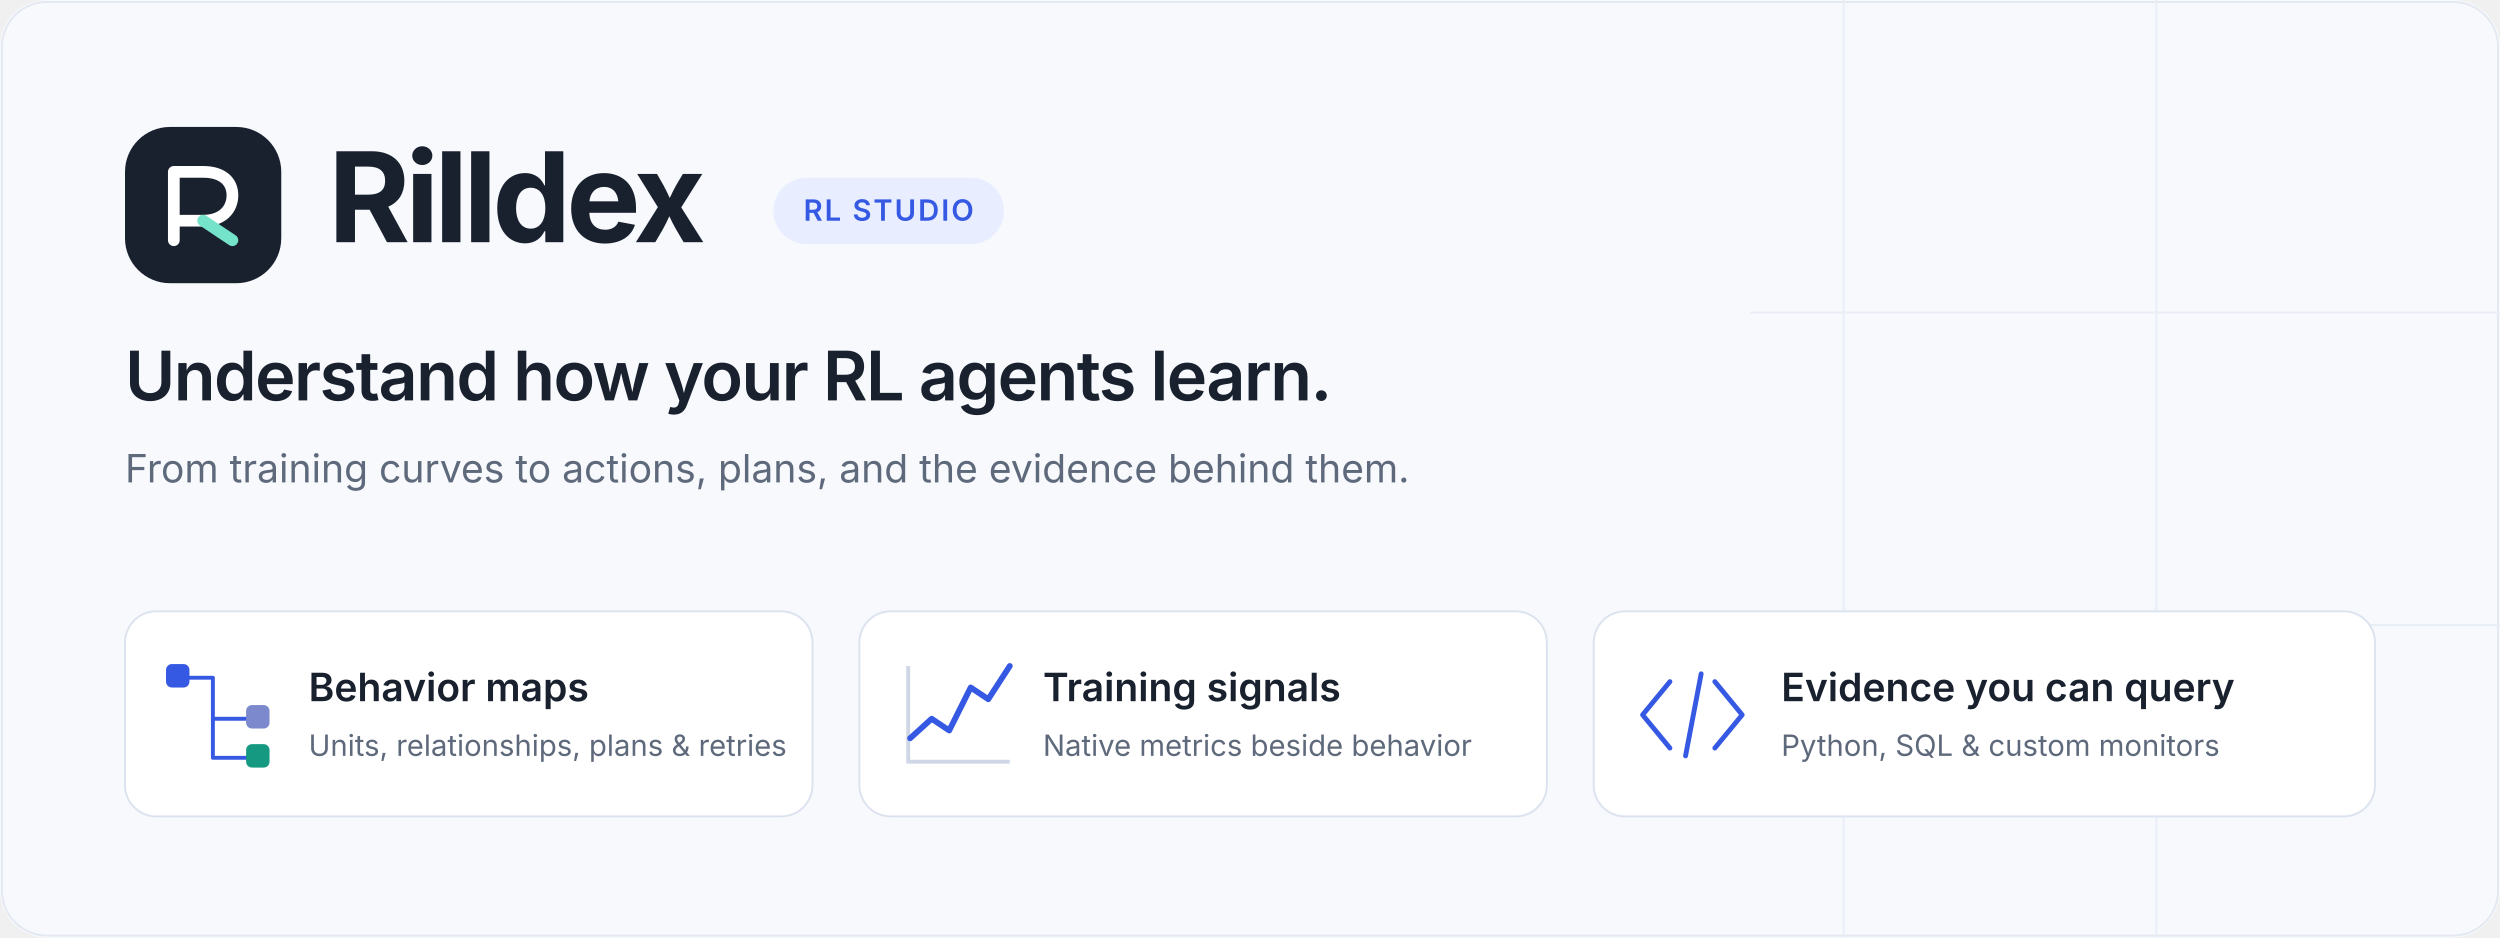
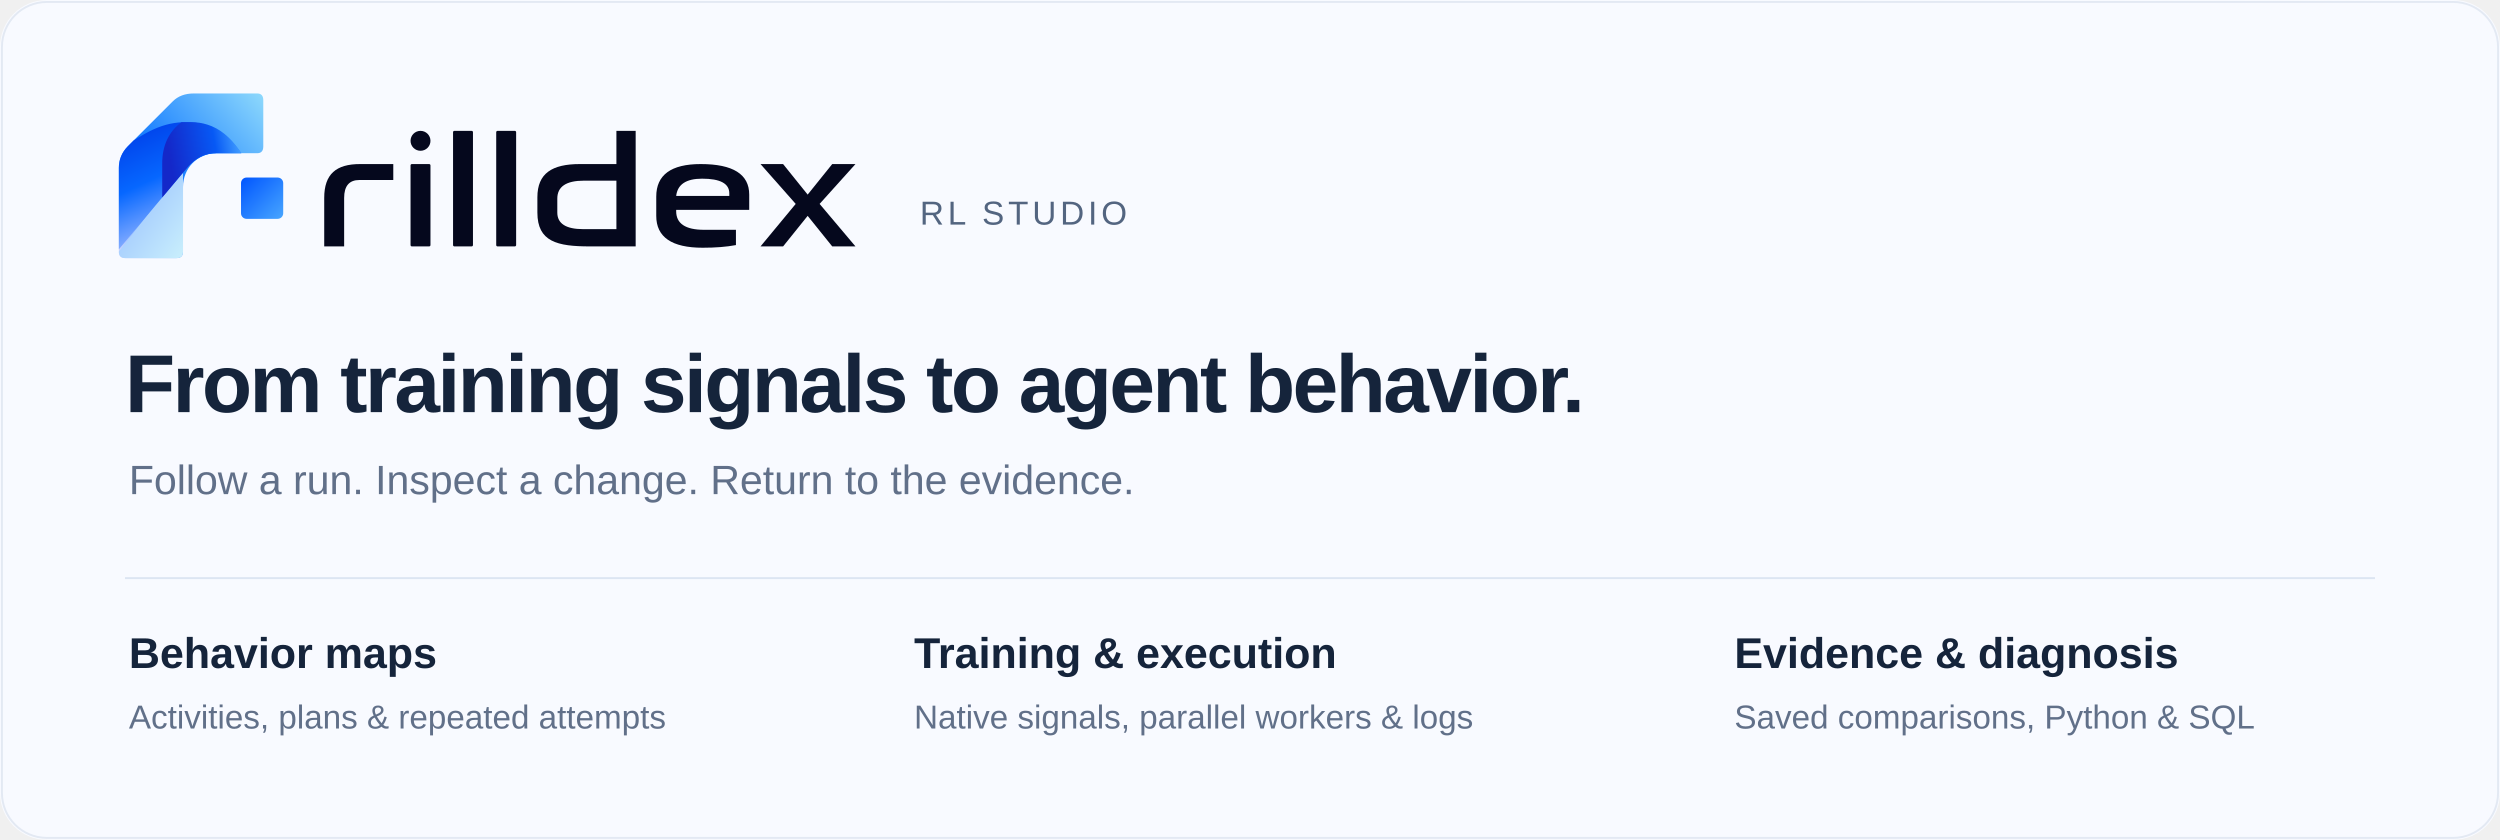
- <svg xmlns="http://www.w3.org/2000/svg" width="1280" height="480" viewBox="0 0 1280 480" fill="none" role="img" aria-labelledby="title desc">
-   <rect width="1280" height="480" rx="24" fill="#F7F9FC" />
-   <rect x="1" y="1" width="1278" height="478" rx="23" stroke="#E3E8F1" />
-   <path d="M944 0V480M1104 0V480M1280 160H896M1280 320H896" stroke="#E9EEF7" />
-   <g transform="translate(64 65)">
-     <rect width="80" height="80" rx="23" fill="#19212F" />
-     <path d="M25 58V23H40C50 23 55 28 55 35S50 48 40 48H25" stroke="white" stroke-width="6" stroke-linecap="round" stroke-linejoin="round" />
-     <path d="M40 48L55 58" stroke="#75E2CA" stroke-width="6" stroke-linecap="round" />
-   </g>
-   <g font-family="Segoe UI, Inter, Arial, sans-serif">
-     <text x="168" y="124" fill="#19212F" font-size="64" font-weight="700" letter-spacing="-2.5">Rilldex</text>
-     <rect x="396" y="91" width="118" height="34" rx="17" fill="#E8EDFF" />
-     <text x="455" y="113" text-anchor="middle" fill="#3659E3" font-size="15" font-weight="600" letter-spacing="1">RL STUDIO</text>
-     <text x="64" y="205" fill="#19212F" font-size="35" font-weight="600" letter-spacing="-.8">Understand how your RL agents learn.</text>
-     <text x="64" y="247" fill="#5E697B" font-size="20">From training curves to actions, plans, and the evidence behind them.</text>
-     <g transform="translate(64 313)">
-       <rect width="352" height="105" rx="16" fill="white" stroke="#DCE3EF" />
-       <path d="M27 34H45V55H65M45 34V75H65" stroke="#3659E3" stroke-width="2" stroke-linejoin="round" />
-       <rect x="21" y="27" width="12" height="12" rx="3" fill="#3659E3" />
-       <rect x="62" y="48" width="12" height="12" rx="3" fill="#7C89CD" />
-       <rect x="62" y="68" width="12" height="12" rx="3" fill="#159981" />
-       <text x="94" y="46" fill="#19212F" font-size="20" font-weight="600">Behavior maps</text>
-       <text x="94" y="74" fill="#5E697B" font-size="15">Units, relationships, plans &amp; retries</text>
-     </g>
-     <g transform="translate(440 313)">
-       <rect width="352" height="105" rx="16" fill="white" stroke="#DCE3EF" />
-       <path d="M25 28V77H77" stroke="#CFD7E6" stroke-width="2" />
-       <path d="M26 65L37 55L46 61L57 39L66 45L77 28" stroke="#3659E3" stroke-width="3" stroke-linecap="round" stroke-linejoin="round" />
-       <text x="94" y="46" fill="#19212F" font-size="20" font-weight="600">Training signals</text>
-       <text x="94" y="74" fill="#5E697B" font-size="15">Native metrics beside behavior</text>
-     </g>
-     <g transform="translate(816 313)">
-       <rect width="400" height="105" rx="16" fill="white" stroke="#DCE3EF" />
-       <path d="M39 36L25 53L39 70M62 36L76 53L62 70M55 32L47 74" stroke="#3659E3" stroke-width="2.5" stroke-linecap="round" stroke-linejoin="round" />
-       <text x="96" y="46" fill="#19212F" font-size="20" font-weight="600">Evidence you can query</text>
-       <text x="96" y="74" fill="#5E697B" font-size="15">Python, SQL &amp; custom monitors</text>
+ <svg xmlns="http://www.w3.org/2000/svg" width="1280" height="430" viewBox="0 0 1280 430" role="img" aria-label="Rilldex RL Studio — behavior maps, training and evidence">
+   <rect width="1280" height="430" rx="24" fill="#f8faff" />
+   <rect x="1" y="1" width="1278" height="428" rx="23" fill="none" stroke="#e3e9f3" />
+   <g transform="translate(58 45) scale(.15)">
+     <defs>
+       <linearGradient id="rd-base" x1="0" y1="1" x2="1" y2="0">
+         <stop stop-color="#d2d9ff" />
+         <stop offset=".43" stop-color="#147bff" />
+         <stop offset="1" stop-color="#8ed9fc" />
+       </linearGradient>
+       <linearGradient id="rd-fold" x1=".2" y1="0" x2=".65" y2="1">
+         <stop stop-color="#003fe9" />
+         <stop offset=".4" stop-color="#0667ff" />
+         <stop offset="1" stop-color="#d6d9ff" />
+       </linearGradient>
+       <linearGradient id="rd-core" x1=".1" y1=".5" x2="1" y2=".35">
+         <stop stop-color="#1428c9" />
+         <stop offset=".65" stop-color="#0759f5" />
+         <stop offset="1" stop-color="#439fff" />
+       </linearGradient>
+       <linearGradient id="rd-stem" x1="0" y1="0" x2="1" y2="1">
+         <stop stop-color="#92b9ff" />
+         <stop offset="1" stop-color="#c9effc" />
+       </linearGradient>
+       <linearGradient id="rd-dot" x1="0" y1="0" x2="1" y2="1">
+         <stop stop-color="#0055ff" />
+         <stop offset="1" stop-color="#48a6ff" />
+       </linearGradient>
+       <clipPath id="rd-clip">
+         <path d="M22 562Q0 562 0 540V254Q0 212 30 181L184 27Q211 0 256 0H472Q493 0 493 23V181Q493 204 472 204H332C269 204 219 255 219 319V540Q219 562 197 562Z" />
+       </clipPath>
+     </defs>
+     <g transform="translate(19 19)">
+       <g clip-path="url(#rd-clip)">
+         <path d="M0 0H493V562H0Z" fill="url(#rd-base)" />
+         <path d="M219 257V562H0L0 540Z" fill="url(#rd-stem)" />
+         <path d="M0 194C93 130 150 98 229 98C316 98 369 136 418 204H332C293 204 260 224 235 251L0 532Z" fill="url(#rd-fold)" />
+         <path d="M214 98H247C327 98 381 146 418 204H332C290 204 262 220 233 254L148 355V238C148 178 171 129 214 98Z" fill="url(#rd-core)" />
+       </g>
+       <rect x="417" y="287" width="144" height="141" rx="19" fill="url(#rd-dot)" />
    </g>
  </g>
+   <g transform="translate(166 67) scale(.34)">
+     <g fill="#05081d">
+       <path d="M0 174V101C0 65 18 50 54 50H104V74H53Q30 74 30 101V174Z" />
+       <rect x="130" y="50" width="30" height="124" rx="2" />
+       <rect x="130" width="30" height="30" rx="15" />
+       <rect x="194" width="30" height="174" rx="2" />
+       <rect x="259" width="30" height="174" rx="2" />
+       <path fill-rule="evenodd" d="M469 0V174H400C351 174 321 167 321 123V100C321 64 343 50 385 50H440V0ZM440 75H391Q351 75 351 102V123Q351 148 390 148H440Z" />
+       <path fill-rule="evenodd" d="M530 121Q530 149 572 149H620V172Q599 176 570 176Q500 176 500 128V99Q500 50 567 50Q640 50 640 96V119H530ZM530 98H610V94Q610 72 569 72Q533 72 530 98Z" />
+       <path d="M657 50H691L728 96L765 50H800L746 110L800 174H765L728 128L691 174H657L710 110Z" />
+     </g>
+   </g>
+   <g font-family="Segoe UI,Arial,sans-serif">
+     <text x="471" y="115" font-size="17" fill="#536580" letter-spacing="2">RL STUDIO</text>
+     <text x="64" y="211" font-size="42" font-weight="650" letter-spacing="-1.3" fill="#15243b">From training signals to agent behavior.</text>
+     <text x="66" y="253" font-size="21" fill="#617089">Follow a run. Inspect a change. Return to the evidence.</text>
+     <path d="M64 296H1216" stroke="#dce5f2" />
+     <text x="66" y="342" font-size="22" font-weight="600" fill="#15243b">Behavior maps</text>
+     <text x="66" y="373" font-size="17" fill="#617089">Activities, plans &amp; repeated attempts</text>
+     <text x="468" y="342" font-size="22" font-weight="600" fill="#15243b">Training &amp; execution</text>
+     <text x="468" y="373" font-size="17" fill="#617089">Native signals, parallel workers &amp; logs</text>
+     <text x="888" y="342" font-size="22" font-weight="600" fill="#15243b">Evidence &amp; diagnosis</text>
+     <text x="888" y="373" font-size="17" fill="#617089">Saved comparisons, Python &amp; SQL</text>
+   </g>
</svg>
